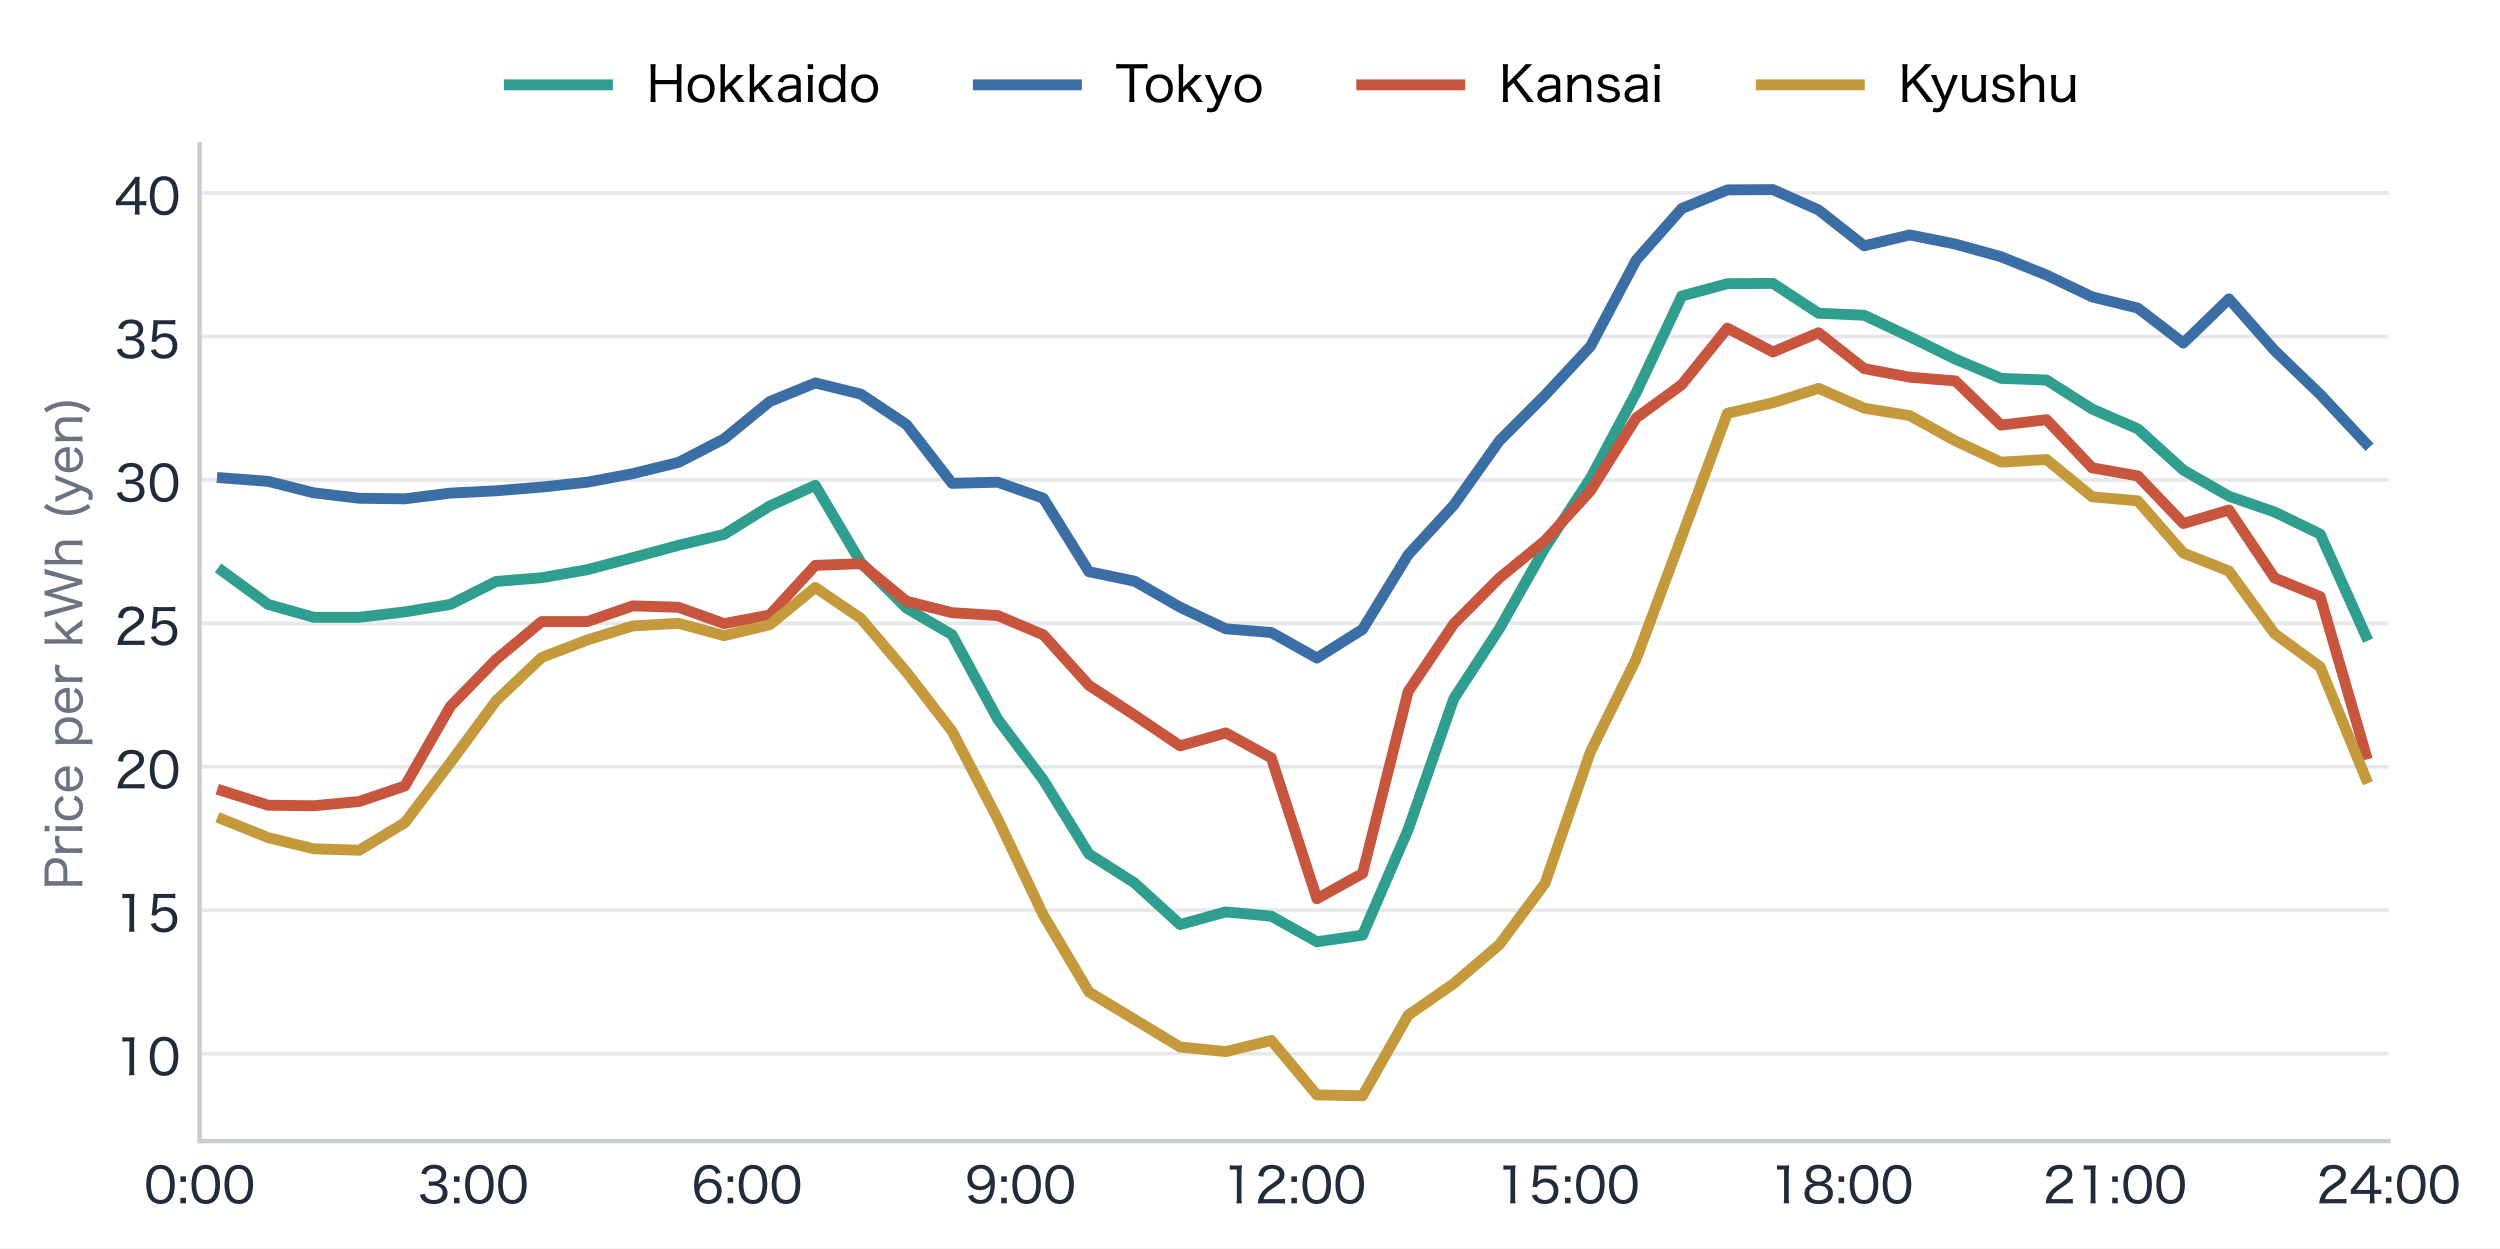
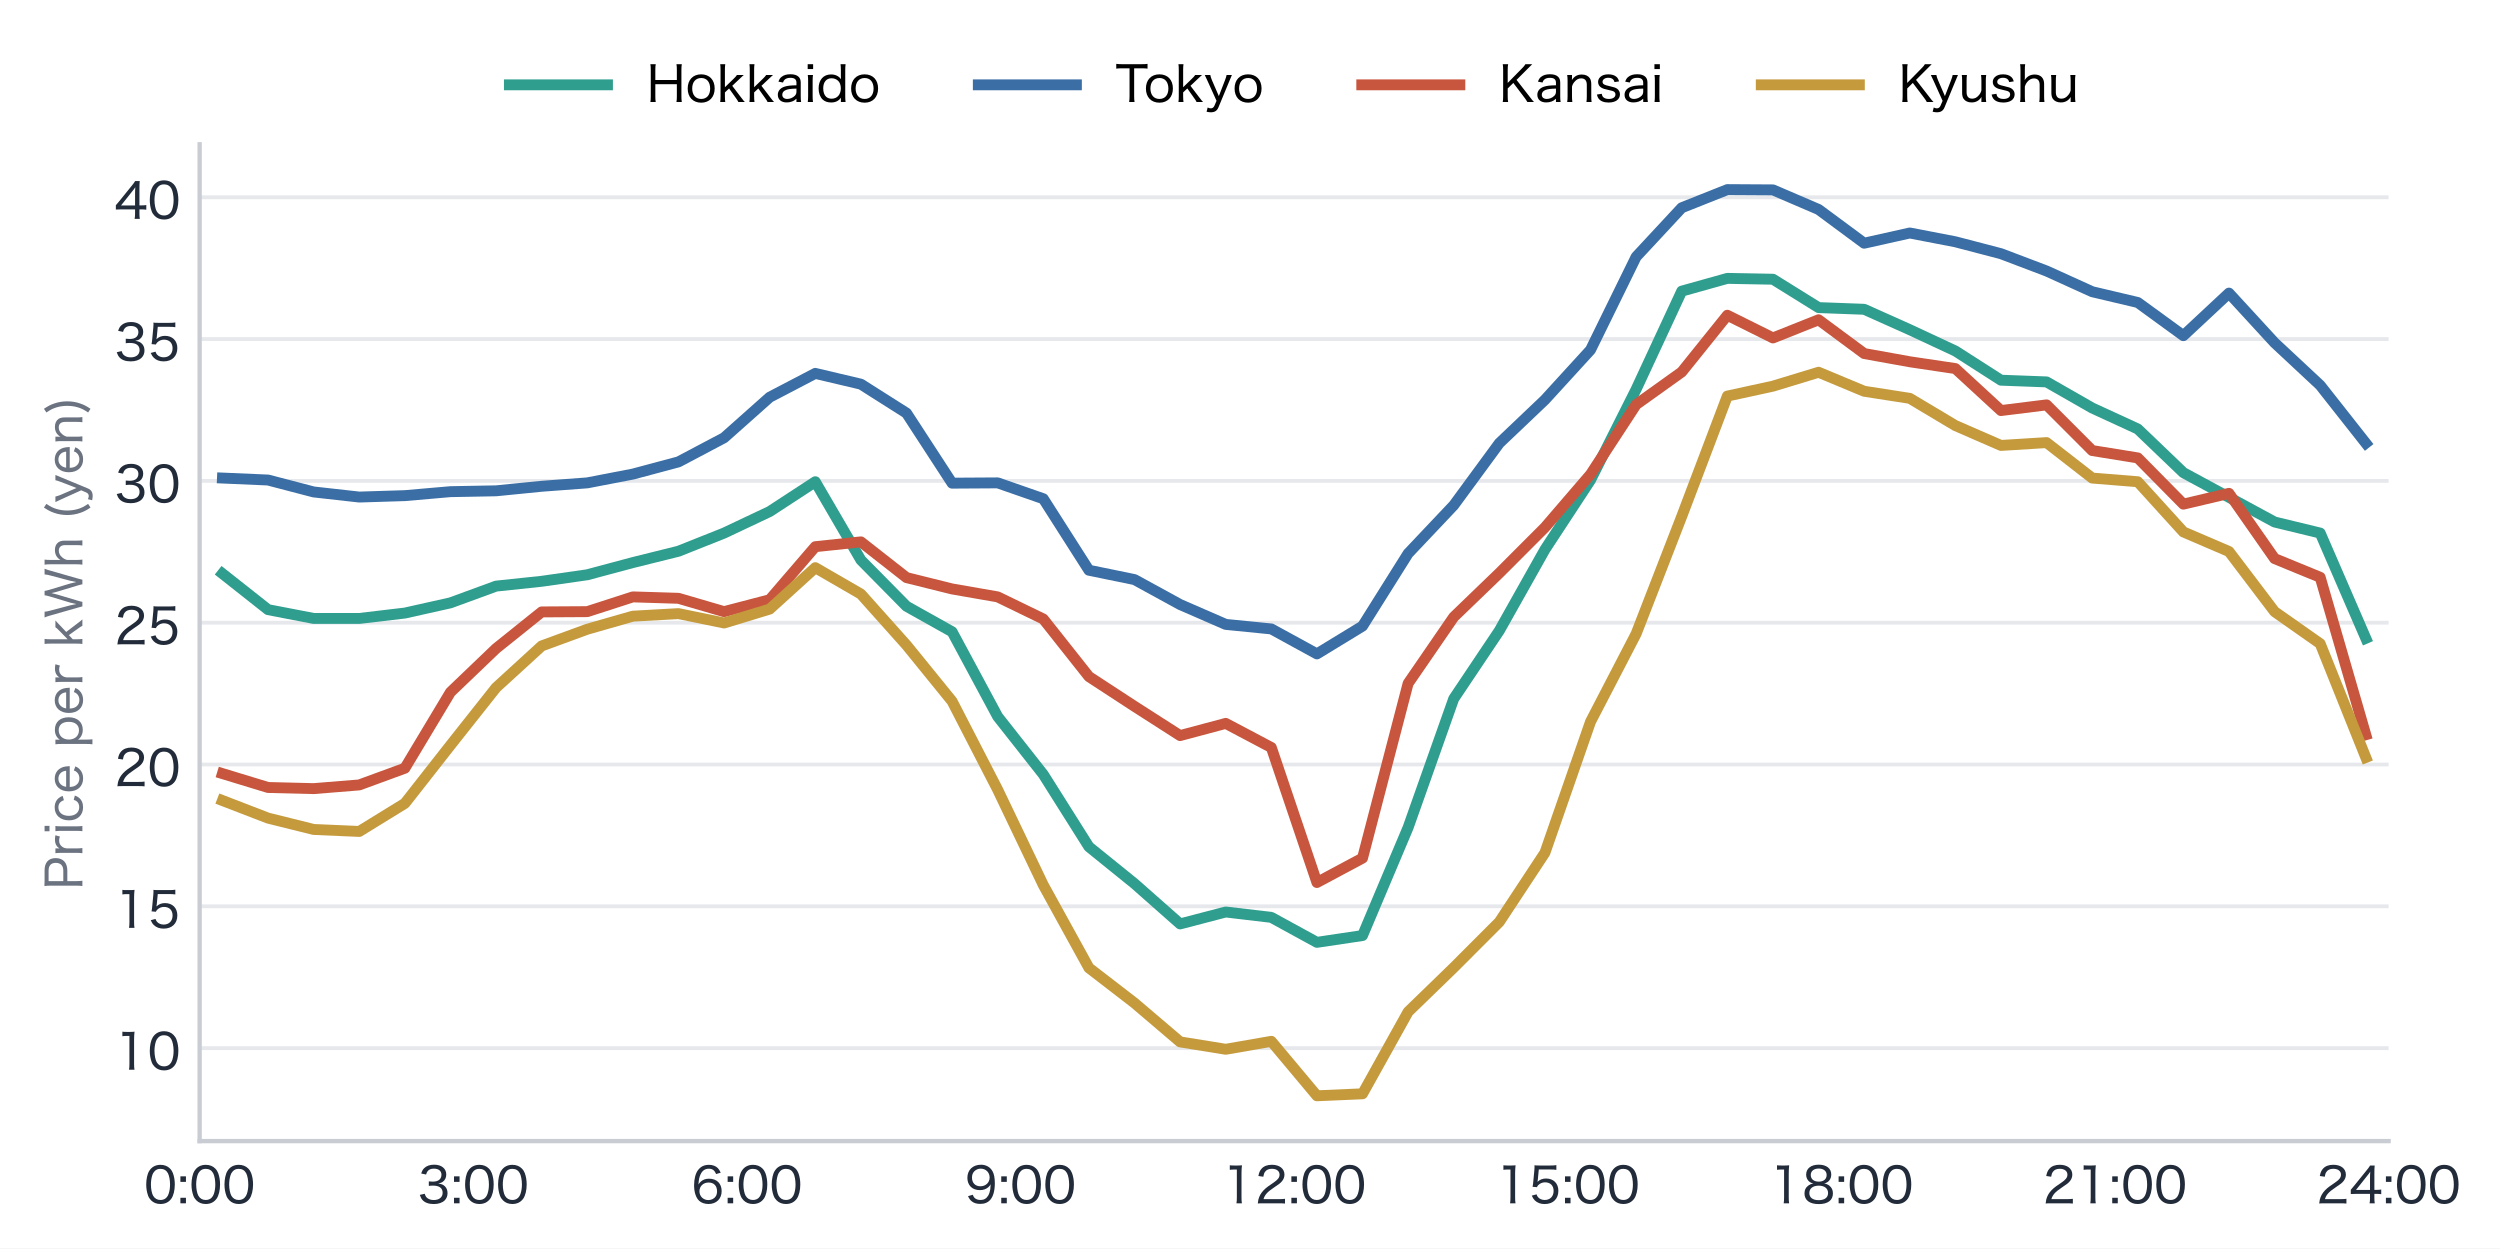
<svg xmlns="http://www.w3.org/2000/svg" xmlns:xlink="http://www.w3.org/1999/xlink" width="458.849pt" height="229.136pt" viewBox="0 0 458.849 229.136" version="1.1">
  <defs>
    <style type="text/css">*{stroke-linejoin: round; stroke-linecap: butt}</style>
  </defs>
  <g id="figure_1">
    <g id="patch_1">
      <path d="M 0 229.136  L 458.849 229.136  L 458.849 0  L 0 0  z " style="fill: #ffffff" />
    </g>
    <g id="axes_1">
      <g id="patch_2">
        <path d="M 36.642 209.436  L 438.402 209.436  L 438.402 26.484  L 36.642 26.484  z " style="fill: #ffffff" />
      </g>
      <g id="matplotlib.axis_1">
        <g id="xtick_1">
          <g id="line2d_1" />
          <g id="text_1">
            <g style="fill: #222b3a" transform="translate(26.43164 220.8558) scale(0.09 -0.09)">
              <defs>
                <path id="HiraginoSans-W4-11" d="M 2144 -90  C 2758 -90 3232 141 3565 602  C 3846 998 4019 1696 4019 2464  C 4019 3002 3936 3501 3770 3949  C 3693 4160 3558 4371 3379 4550  C 3078 4858 2650 5024 2157 5024  C 1498 5024 986 4742 666 4205  C 435 3834 288 3142 288 2458  C 288 1939 371 1434 538 986  C 614 768 749 563 928 384  C 1242 70 1651 -90 2144 -90  z M 2144 4499  C 2592 4499 2918 4307 3123 3923  C 3283 3629 3398 3014 3398 2470  C 3398 2022 3341 1619 3213 1235  C 3155 1043 3046 870 2912 730  C 2726 538 2458 435 2150 435  C 1734 435 1414 614 1197 973  C 1024 1261 902 1875 902 2451  C 902 2906 966 3328 1088 3699  C 1139 3866 1235 4026 1370 4173  C 1568 4397 1818 4499 2144 4499  z " transform="scale(0.015625)" />
                <path id="HiraginoSans-W4-1b" d="M 1165 3520  L 442 3520  L 442 2797  L 1165 2797  L 1165 3520  z M 1165 0  L 1165 723  L 442 723  L 442 0  L 1165 0  z " transform="scale(0.015625)" />
              </defs>
              <use xlink:href="#HiraginoSans-W4-11" />
              <use xlink:href="#HiraginoSans-W4-1b" transform="translate(67.29688 0)" />
              <use xlink:href="#HiraginoSans-W4-11" transform="translate(92.29688 0)" />
              <use xlink:href="#HiraginoSans-W4-11" transform="translate(159.5938 0)" />
            </g>
          </g>
        </g>
        <g id="xtick_2">
          <g id="line2d_2" />
          <g id="text_2">
            <g style="fill: #222b3a" transform="translate(76.65164 220.8558) scale(0.09 -0.09)">
              <defs>
                <path id="HiraginoSans-W4-14" d="M 282 1101  C 397 768 474 621 621 448  C 934 90 1434 -96 2112 -96  C 2720 -96 3213 70 3533 384  C 3770 614 3904 954 3904 1306  C 3904 1677 3802 1958 3597 2182  C 3379 2419 3130 2528 2688 2586  C 2995 2650 3130 2701 3290 2816  C 3578 3021 3738 3366 3738 3757  C 3738 4538 3117 5043 2157 5043  C 1594 5043 1146 4883 845 4576  C 666 4390 582 4237 467 3891  L 1107 3757  C 1171 3981 1216 4083 1306 4192  C 1478 4416 1741 4525 2125 4525  C 2746 4525 3110 4224 3110 3725  C 3110 3482 3021 3264 2867 3110  C 2669 2918 2374 2829 1965 2829  C 1779 2829 1613 2842 1459 2861  L 1459 2272  C 1651 2298 1811 2310 2003 2310  C 2829 2310 3264 1990 3264 1376  C 3264 794 2816 429 2106 429  C 1779 429 1510 506 1293 666  C 1107 800 1024 928 928 1248  L 282 1101  z " transform="scale(0.015625)" />
              </defs>
              <use xlink:href="#HiraginoSans-W4-14" />
              <use xlink:href="#HiraginoSans-W4-1b" transform="translate(67.29688 0)" />
              <use xlink:href="#HiraginoSans-W4-11" transform="translate(92.29688 0)" />
              <use xlink:href="#HiraginoSans-W4-11" transform="translate(159.5938 0)" />
            </g>
          </g>
        </g>
        <g id="xtick_3">
          <g id="line2d_3" />
          <g id="text_3">
            <g style="fill: #222b3a" transform="translate(126.8716 220.8558) scale(0.09 -0.09)">
              <defs>
                <path id="HiraginoSans-W4-17" d="M 3846 3994  C 3706 4301 3616 4442 3462 4602  C 3187 4877 2784 5024 2304 5024  C 1683 5024 1222 4794 864 4307  C 557 3891 371 3162 371 2355  C 371 1446 614 704 1043 320  C 1331 58 1773 -90 2253 -90  C 3277 -90 3968 589 3968 1587  C 3968 2586 3334 3213 2323 3213  C 1894 3213 1568 3104 1274 2854  C 1133 2739 1062 2656 941 2458  C 979 3085 1043 3392 1210 3763  C 1434 4262 1798 4518 2285 4518  C 2765 4518 3040 4314 3238 3821  L 3846 3994  z M 2266 2714  C 2950 2714 3366 2285 3366 1574  C 3366 1325 3309 1088 3206 922  C 3008 614 2643 422 2234 422  C 1568 422 1069 915 1069 1574  C 1069 2234 1574 2714 2266 2714  z " transform="scale(0.015625)" />
              </defs>
              <use xlink:href="#HiraginoSans-W4-17" />
              <use xlink:href="#HiraginoSans-W4-1b" transform="translate(67.29688 0)" />
              <use xlink:href="#HiraginoSans-W4-11" transform="translate(92.29688 0)" />
              <use xlink:href="#HiraginoSans-W4-11" transform="translate(159.5938 0)" />
            </g>
          </g>
        </g>
        <g id="xtick_4">
          <g id="line2d_4" />
          <g id="text_4">
            <g style="fill: #222b3a" transform="translate(177.0916 220.8558) scale(0.09 -0.09)">
              <defs>
                <path id="HiraginoSans-W4-1a" d="M 410 934  C 582 576 698 422 896 262  C 1178 32 1542 -77 2003 -77  C 2586 -77 3014 102 3341 486  C 3712 928 3910 1664 3910 2624  C 3910 3302 3814 3821 3610 4186  C 3315 4723 2765 5037 2118 5037  C 1030 5037 326 4358 326 3315  C 326 2861 486 2438 768 2157  C 1050 1875 1472 1722 1958 1722  C 2426 1722 2765 1843 3085 2125  C 3213 2240 3270 2310 3366 2483  C 3354 2189 3334 1958 3315 1818  C 3270 1517 3168 1216 3046 1011  C 2816 621 2496 435 2042 435  C 1702 435 1427 538 1254 723  C 1158 826 1114 915 1037 1120  L 410 934  z M 2029 2221  C 1357 2221 928 2662 928 3360  C 928 3706 1030 3981 1248 4192  C 1459 4403 1754 4525 2067 4525  C 2733 4525 3232 4032 3232 3366  C 3232 2707 2720 2221 2029 2221  z " transform="scale(0.015625)" />
              </defs>
              <use xlink:href="#HiraginoSans-W4-1a" />
              <use xlink:href="#HiraginoSans-W4-1b" transform="translate(67.29688 0)" />
              <use xlink:href="#HiraginoSans-W4-11" transform="translate(92.29688 0)" />
              <use xlink:href="#HiraginoSans-W4-11" transform="translate(159.5938 0)" />
            </g>
          </g>
        </g>
        <g id="xtick_5">
          <g id="line2d_5" />
          <g id="text_5">
            <g style="fill: #222b3a" transform="translate(224.2833 220.8558) scale(0.09 -0.09)">
              <defs>
                <path id="HiraginoSans-W4-12" d="M 1018 4371  C 1222 4397 1389 4410 1606 4410  L 1939 4410  L 1939 755  C 1939 454 1926 237 1888 0  L 2598 0  C 2560 250 2547 448 2547 755  L 2547 3904  C 2547 4256 2566 4582 2605 4966  C 2387 4941 2278 4934 2035 4934  L 1581 4934  C 1325 4934 1197 4941 1018 4966  L 1018 4371  z " transform="scale(0.015625)" />
                <path id="HiraginoSans-W4-13" d="M 3078 0  C 3424 0 3642 -6 3917 -32  L 3917 589  C 3693 557 3430 544 3091 544  L 1114 544  C 1280 1114 1606 1478 2451 2042  C 3181 2528 3341 2656 3546 2912  C 3738 3142 3846 3443 3846 3744  C 3846 4525 3200 5030 2202 5030  C 1613 5030 1158 4858 858 4518  C 640 4269 531 4026 442 3565  L 1088 3469  C 1139 3782 1190 3936 1306 4102  C 1491 4371 1792 4506 2208 4506  C 2816 4506 3206 4211 3206 3744  C 3206 3360 2995 3085 2387 2675  C 1754 2246 1600 2138 1389 1952  C 979 1594 710 1229 544 806  C 448 563 429 461 365 -26  C 576 -6 678 0 1107 0  L 3078 0  z " transform="scale(0.015625)" />
              </defs>
              <use xlink:href="#HiraginoSans-W4-12" />
              <use xlink:href="#HiraginoSans-W4-13" transform="translate(67.29688 0)" />
              <use xlink:href="#HiraginoSans-W4-1b" transform="translate(134.5938 0)" />
              <use xlink:href="#HiraginoSans-W4-11" transform="translate(159.5938 0)" />
              <use xlink:href="#HiraginoSans-W4-11" transform="translate(226.8906 0)" />
            </g>
          </g>
        </g>
        <g id="xtick_6">
          <g id="line2d_6" />
          <g id="text_6">
            <g style="fill: #222b3a" transform="translate(274.5033 220.8558) scale(0.09 -0.09)">
              <defs>
                <path id="HiraginoSans-W4-16" d="M 1331 4416  L 2835 4416  C 3155 4416 3366 4403 3622 4365  L 3622 4986  C 3360 4947 3206 4934 2829 4934  L 1446 4934  C 1082 4934 954 4941 762 4966  C 774 4768 774 4762 774 4742  C 774 4563 774 4518 749 4307  L 608 2822  C 589 2566 570 2445 518 2157  L 1088 2106  C 1146 2240 1178 2291 1261 2374  C 1485 2605 1811 2739 2131 2739  C 2842 2739 3264 2317 3264 1613  C 3264 902 2803 435 2106 435  C 1747 435 1440 563 1235 794  C 1146 902 1101 986 1037 1171  L 410 1005  C 557 685 646 544 813 378  C 1133 64 1562 -96 2099 -96  C 3194 -96 3885 576 3885 1638  C 3885 2605 3245 3238 2272 3238  C 1830 3238 1472 3098 1158 2803  C 1197 2982 1197 2982 1203 3091  L 1331 4416  z " transform="scale(0.015625)" />
              </defs>
              <use xlink:href="#HiraginoSans-W4-12" />
              <use xlink:href="#HiraginoSans-W4-16" transform="translate(67.29688 0)" />
              <use xlink:href="#HiraginoSans-W4-1b" transform="translate(134.5938 0)" />
              <use xlink:href="#HiraginoSans-W4-11" transform="translate(159.5938 0)" />
              <use xlink:href="#HiraginoSans-W4-11" transform="translate(226.8906 0)" />
            </g>
          </g>
        </g>
        <g id="xtick_7">
          <g id="line2d_7" />
          <g id="text_7">
            <g style="fill: #222b3a" transform="translate(324.7233 220.8558) scale(0.09 -0.09)">
              <defs>
                <path id="HiraginoSans-W4-19" d="M 1446 2586  C 1203 2547 1056 2490 851 2355  C 480 2106 294 1754 294 1299  C 294 397 966 -102 2163 -102  C 3347 -102 4006 397 4006 1299  C 4006 1728 3853 2061 3539 2304  C 3322 2470 3136 2547 2867 2586  C 3437 2714 3789 3162 3789 3757  C 3789 4550 3162 5043 2150 5043  C 1146 5043 512 4544 512 3750  C 512 3162 877 2701 1446 2586  z M 2150 4538  C 2784 4538 3187 4211 3187 3699  C 3187 3155 2797 2829 2157 2829  C 1510 2829 1114 3162 1114 3699  C 1114 4211 1523 4538 2150 4538  z M 2157 2304  C 2912 2304 3373 1939 3373 1344  C 3373 749 2925 410 2144 410  C 1376 410 928 749 928 1338  C 928 1939 1389 2304 2157 2304  z " transform="scale(0.015625)" />
              </defs>
              <use xlink:href="#HiraginoSans-W4-12" />
              <use xlink:href="#HiraginoSans-W4-19" transform="translate(67.29688 0)" />
              <use xlink:href="#HiraginoSans-W4-1b" transform="translate(134.5938 0)" />
              <use xlink:href="#HiraginoSans-W4-11" transform="translate(159.5938 0)" />
              <use xlink:href="#HiraginoSans-W4-11" transform="translate(226.8906 0)" />
            </g>
          </g>
        </g>
        <g id="xtick_8">
          <g id="line2d_8" />
          <g id="text_8">
            <g style="fill: #222b3a" transform="translate(374.9433 220.8558) scale(0.09 -0.09)">
              <use xlink:href="#HiraginoSans-W4-13" />
              <use xlink:href="#HiraginoSans-W4-12" transform="translate(67.29688 0)" />
              <use xlink:href="#HiraginoSans-W4-1b" transform="translate(134.5938 0)" />
              <use xlink:href="#HiraginoSans-W4-11" transform="translate(159.5938 0)" />
              <use xlink:href="#HiraginoSans-W4-11" transform="translate(226.8906 0)" />
            </g>
          </g>
        </g>
        <g id="xtick_9">
          <g id="line2d_9" />
          <g id="text_9">
            <g style="fill: #222b3a" transform="translate(425.1541 220.8558) scale(0.09 -0.09)">
              <defs>
                <path id="HiraginoSans-W4-15" d="M 179 1210  C 403 1229 589 1235 954 1235  L 2688 1235  L 2688 710  C 2688 410 2675 218 2630 0  L 3309 0  C 3270 230 3258 390 3258 704  L 3258 1235  L 3494 1235  C 3763 1235 3910 1222 4154 1190  L 4154 1798  C 3917 1766 3750 1754 3494 1754  L 3258 1754  L 3258 3853  C 3258 4358 3264 4544 3296 4934  L 2701 4934  C 2560 4704 2445 4550 2214 4269  L 621 2298  C 467 2099 326 1939 179 1773  L 179 1210  z M 2688 1747  L 858 1747  L 2259 3514  C 2464 3763 2592 3936 2720 4128  C 2694 3814 2688 3622 2688 3283  L 2688 1747  z " transform="scale(0.015625)" />
              </defs>
              <use xlink:href="#HiraginoSans-W4-13" />
              <use xlink:href="#HiraginoSans-W4-15" transform="translate(67.29688 0)" />
              <use xlink:href="#HiraginoSans-W4-1b" transform="translate(134.7969 0)" />
              <use xlink:href="#HiraginoSans-W4-11" transform="translate(159.7969 0)" />
              <use xlink:href="#HiraginoSans-W4-11" transform="translate(227.0938 0)" />
            </g>
          </g>
        </g>
      </g>
      <g id="matplotlib.axis_2">
        <g id="ytick_1">
          <g id="line2d_10">
-             <path d="M 36.642 193.38  L 438.402 193.38  " clip-path="url(#pf0a5343782)" style="fill: none; stroke: #e6e8ec; stroke-width: 0.7; stroke-linecap: square" />
+             <path d="M 36.642 192.374  L 438.402 192.374  " clip-path="url(#pf0a5343782)" style="fill: none; stroke: #e6e8ec; stroke-width: 0.7; stroke-linecap: square" />
          </g>
          <g id="line2d_11" />
          <g id="text_10">
-             <g style="fill: #222b3a" transform="translate(21.02828 197.3403) scale(0.09 -0.09)">
+             <g style="fill: #222b3a" transform="translate(21.02828 196.3343) scale(0.09 -0.09)">
              <use xlink:href="#HiraginoSans-W4-12" />
              <use xlink:href="#HiraginoSans-W4-11" transform="translate(67.29688 0)" />
            </g>
          </g>
        </g>
        <g id="ytick_2">
          <g id="line2d_12">
-             <path d="M 36.642 167.055  L 438.402 167.055  " clip-path="url(#pf0a5343782)" style="fill: none; stroke: #e6e8ec; stroke-width: 0.7; stroke-linecap: square" />
+             <path d="M 36.642 166.346  L 438.402 166.346  " clip-path="url(#pf0a5343782)" style="fill: none; stroke: #e6e8ec; stroke-width: 0.7; stroke-linecap: square" />
          </g>
          <g id="line2d_13" />
          <g id="text_11">
-             <g style="fill: #222b3a" transform="translate(21.02828 171.0155) scale(0.09 -0.09)">
+             <g style="fill: #222b3a" transform="translate(21.02828 170.3061) scale(0.09 -0.09)">
              <use xlink:href="#HiraginoSans-W4-12" />
              <use xlink:href="#HiraginoSans-W4-16" transform="translate(67.29688 0)" />
            </g>
          </g>
        </g>
        <g id="ytick_3">
          <g id="line2d_14">
-             <path d="M 36.642 140.731  L 438.402 140.731  " clip-path="url(#pf0a5343782)" style="fill: none; stroke: #e6e8ec; stroke-width: 0.7; stroke-linecap: square" />
+             <path d="M 36.642 140.318  L 438.402 140.318  " clip-path="url(#pf0a5343782)" style="fill: none; stroke: #e6e8ec; stroke-width: 0.7; stroke-linecap: square" />
          </g>
          <g id="line2d_15" />
          <g id="text_12">
-             <g style="fill: #222b3a" transform="translate(21.02828 144.6907) scale(0.09 -0.09)">
+             <g style="fill: #222b3a" transform="translate(21.02828 144.278) scale(0.09 -0.09)">
              <use xlink:href="#HiraginoSans-W4-13" />
              <use xlink:href="#HiraginoSans-W4-11" transform="translate(67.29688 0)" />
            </g>
          </g>
        </g>
        <g id="ytick_4">
          <g id="line2d_16">
-             <path d="M 36.642 114.406  L 438.402 114.406  " clip-path="url(#pf0a5343782)" style="fill: none; stroke: #e6e8ec; stroke-width: 0.7; stroke-linecap: square" />
+             <path d="M 36.642 114.29  L 438.402 114.29  " clip-path="url(#pf0a5343782)" style="fill: none; stroke: #e6e8ec; stroke-width: 0.7; stroke-linecap: square" />
          </g>
          <g id="line2d_17" />
          <g id="text_13">
-             <g style="fill: #222b3a" transform="translate(21.02828 118.3659) scale(0.09 -0.09)">
+             <g style="fill: #222b3a" transform="translate(21.02828 118.2498) scale(0.09 -0.09)">
              <use xlink:href="#HiraginoSans-W4-13" />
              <use xlink:href="#HiraginoSans-W4-16" transform="translate(67.29688 0)" />
            </g>
          </g>
        </g>
        <g id="ytick_5">
          <g id="line2d_18">
-             <path d="M 36.642 88.081  L 438.402 88.081  " clip-path="url(#pf0a5343782)" style="fill: none; stroke: #e6e8ec; stroke-width: 0.7; stroke-linecap: square" />
+             <path d="M 36.642 88.262  L 438.402 88.262  " clip-path="url(#pf0a5343782)" style="fill: none; stroke: #e6e8ec; stroke-width: 0.7; stroke-linecap: square" />
          </g>
          <g id="line2d_19" />
          <g id="text_14">
-             <g style="fill: #222b3a" transform="translate(21.02828 92.04113) scale(0.09 -0.09)">
+             <g style="fill: #222b3a" transform="translate(21.02828 92.22162) scale(0.09 -0.09)">
              <use xlink:href="#HiraginoSans-W4-14" />
              <use xlink:href="#HiraginoSans-W4-11" transform="translate(67.29688 0)" />
            </g>
          </g>
        </g>
        <g id="ytick_6">
          <g id="line2d_20">
-             <path d="M 36.642 61.756  L 438.402 61.756  " clip-path="url(#pf0a5343782)" style="fill: none; stroke: #e6e8ec; stroke-width: 0.7; stroke-linecap: square" />
+             <path d="M 36.642 62.233  L 438.402 62.233  " clip-path="url(#pf0a5343782)" style="fill: none; stroke: #e6e8ec; stroke-width: 0.7; stroke-linecap: square" />
          </g>
          <g id="line2d_21" />
          <g id="text_15">
-             <g style="fill: #222b3a" transform="translate(21.02828 65.71634) scale(0.09 -0.09)">
+             <g style="fill: #222b3a" transform="translate(21.02828 66.19345) scale(0.09 -0.09)">
              <use xlink:href="#HiraginoSans-W4-14" />
              <use xlink:href="#HiraginoSans-W4-16" transform="translate(67.29688 0)" />
            </g>
          </g>
        </g>
        <g id="ytick_7">
          <g id="line2d_22">
-             <path d="M 36.642 35.432  L 438.402 35.432  " clip-path="url(#pf0a5343782)" style="fill: none; stroke: #e6e8ec; stroke-width: 0.7; stroke-linecap: square" />
+             <path d="M 36.642 36.205  L 438.402 36.205  " clip-path="url(#pf0a5343782)" style="fill: none; stroke: #e6e8ec; stroke-width: 0.7; stroke-linecap: square" />
          </g>
          <g id="line2d_23" />
          <g id="text_16">
-             <g style="fill: #222b3a" transform="translate(21.01 39.39155) scale(0.09 -0.09)">
+             <g style="fill: #222b3a" transform="translate(21.01 40.16528) scale(0.09 -0.09)">
              <use xlink:href="#HiraginoSans-W4-15" />
              <use xlink:href="#HiraginoSans-W4-11" transform="translate(67.5 0)" />
            </g>
          </g>
        </g>
        <g id="text_17">
          <g style="fill: #6b7280" transform="translate(15.12 163.3015) rotate(-90) scale(0.09 -0.09)">
            <defs>
              <path id="HiraginoSans-W4-31" d="M 1178 0  C 1139 230 1126 435 1126 755  L 1126 1965  L 2496 1965  C 3533 1965 4128 2522 4128 3494  C 4128 4416 3558 4934 2528 4934  L 1210 4934  C 909 4934 710 4941 480 4954  C 518 4678 531 4480 531 4198  L 531 749  C 531 429 518 243 480 0  L 1178 0  z M 1126 2490  L 1126 4410  L 2496 4410  C 3162 4410 3507 4083 3507 3469  C 3507 2842 3142 2490 2496 2490  L 1126 2490  z " transform="scale(0.015625)" />
              <path id="HiraginoSans-W4-53" d="M 2784 3520  C 2522 3565 2394 3578 2195 3578  C 1862 3578 1568 3488 1350 3315  C 1242 3238 1165 3142 1056 2976  C 1062 3027 1062 3040 1069 3085  C 1069 3104 1069 3117 1069 3130  C 1069 3162 1069 3181 1069 3187  L 1069 3520  L 442 3520  C 474 3283 486 3104 486 2765  L 486 755  C 486 467 480 314 442 0  L 1114 0  C 1082 262 1069 448 1069 755  L 1069 2022  C 1101 2317 1158 2470 1312 2669  C 1504 2912 1760 3034 2093 3034  C 2259 3034 2381 3014 2618 2938  L 2784 3520  z " transform="scale(0.015625)" />
              <path id="HiraginoSans-W4-4a" d="M 442 4934  L 442 4294  L 1152 4294  L 1152 4934  L 442 4934  z M 454 3520  C 486 3296 499 3085 499 2765  L 499 755  C 499 461 486 282 454 0  L 1133 0  C 1101 269 1088 448 1088 755  L 1088 2758  C 1088 3104 1101 3290 1133 3520  L 454 3520  z " transform="scale(0.015625)" />
              <path id="HiraginoSans-W4-44" d="M 3475 2573  C 3405 2758 3347 2867 3251 3002  C 2970 3405 2522 3616 1965 3616  C 947 3616 282 2874 282 1747  C 282 627 954 -90 1990 -90  C 2534 -90 2970 102 3258 480  C 3366 621 3430 742 3520 986  L 2950 1126  C 2899 966 2867 890 2816 806  C 2650 550 2362 410 2010 410  C 1312 410 870 934 870 1760  C 870 2598 1299 3130 1984 3130  C 2438 3130 2739 2899 2912 2413  L 3475 2573  z " transform="scale(0.015625)" />
              <path id="HiraginoSans-W4-46" d="M 3578 1651  C 3558 1971 3546 2106 3533 2170  C 3405 3066 2797 3610 1933 3610  C 934 3610 282 2880 282 1760  C 282 621 941 -96 1978 -96  C 2470 -96 2880 64 3187 371  C 3341 518 3424 646 3546 915  L 3008 1114  C 2944 928 2899 845 2803 742  C 2605 512 2323 390 1984 390  C 1613 390 1312 531 1114 800  C 947 1024 883 1235 858 1651  L 3578 1651  z M 877 2118  C 915 2349 947 2451 1037 2605  C 1229 2944 1542 3130 1920 3130  C 2221 3130 2464 3040 2656 2854  C 2842 2669 2938 2451 2976 2118  L 877 2118  z " transform="scale(0.015625)" />
              <path id="HiraginoSans-W4-1" transform="scale(0.015625)" />
              <path id="HiraginoSans-W4-51" d="M 1101 -1312  C 1069 -1075 1056 -877 1056 -550  L 1056 128  C 1056 301 1050 397 1037 570  C 1363 154 1792 -51 2349 -51  C 3334 -51 3968 659 3968 1773  C 3968 2906 3354 3590 2336 3590  C 1766 3590 1344 3379 1037 2944  C 1050 3078 1050 3117 1050 3194  L 1050 3520  L 442 3520  C 474 3277 486 3078 486 2752  L 486 -557  C 486 -845 474 -1056 442 -1312  L 1101 -1312  z M 2272 442  C 1952 442 1626 570 1421 781  C 1197 1005 1062 1376 1062 1766  C 1062 2547 1555 3091 2278 3091  C 2976 3091 3373 2611 3373 1773  C 3373 941 2957 442 2272 442  z " transform="scale(0.015625)" />
              <path id="HiraginoSans-W4-4c" d="M 442 4934  C 474 4698 486 4518 486 4179  L 486 755  C 486 429 474 224 442 0  L 1101 0  C 1069 224 1056 442 1056 742  L 1056 1254  L 1600 1766  L 2400 640  C 2669 269 2733 166 2810 0  L 3654 0  C 3507 147 3482 179 3091 691  L 2010 2112  L 2906 2957  C 2912 2963 2957 3008 3021 3066  C 3110 3155 3187 3226 3251 3283  C 3424 3437 3424 3437 3514 3520  L 2624 3520  C 2534 3373 2426 3258 2157 2995  L 1056 1926  L 1056 4179  C 1056 4518 1069 4704 1101 4934  L 442 4934  z " transform="scale(0.015625)" />
              <path id="HiraginoSans-W4-38" d="M 2982 4934  C 2970 4787 2912 4544 2842 4301  L 2016 1555  C 1984 1459 1882 1024 1837 787  C 1773 1120 1702 1453 1670 1574  L 960 4262  C 890 4525 851 4736 838 4934  L 83 4934  C 179 4723 237 4557 339 4198  L 1357 646  C 1504 134 1504 134 1530 0  L 2125 0  C 2150 160 2189 301 2285 627  L 3078 3283  C 3130 3456 3200 3725 3270 4045  C 3322 3776 3379 3539 3456 3283  L 4256 627  C 4326 410 4397 128 4416 0  L 5018 0  C 5043 134 5043 134 5184 646  L 6202 4198  C 6304 4563 6355 4710 6451 4934  L 5702 4934  C 5696 4755 5651 4512 5587 4262  L 4877 1581  C 4858 1517 4800 1254 4710 787  C 4602 1267 4550 1485 4518 1594  L 3699 4301  C 3629 4544 3578 4762 3552 4934  L 2982 4934  z " transform="scale(0.015625)" />
              <path id="HiraginoSans-W4-49" d="M 1107 0  C 1075 256 1062 474 1062 755  L 1062 2003  C 1139 2272 1229 2438 1402 2643  C 1645 2931 1933 3078 2259 3078  C 2490 3078 2682 3002 2810 2861  C 2931 2726 2995 2522 2995 2240  L 2995 755  C 2995 422 2982 224 2944 0  L 3622 0  C 3590 230 3578 448 3578 749  L 3578 2362  C 3578 3130 3123 3584 2355 3584  C 1773 3584 1357 3347 1043 2854  C 1056 3046 1062 3066 1062 3168  L 1062 4173  C 1062 4512 1069 4691 1107 4934  L 442 4934  C 480 4691 493 4512 493 4179  L 493 755  C 493 422 480 250 442 0  L 1107 0  z " transform="scale(0.015625)" />
              <path id="HiraginoSans-W4-9" d="M 2195 -749  C 1830 -198 1683 90 1542 538  C 1402 986 1331 1472 1331 1978  C 1331 2483 1402 2963 1542 3411  C 1683 3859 1830 4147 2195 4698  L 1715 5018  C 1350 4461 1197 4173 1037 3712  C 838 3155 742 2579 742 1978  C 742 1376 838 794 1037 243  C 1197 -218 1350 -512 1715 -1062  L 2195 -749  z " transform="scale(0.015625)" />
              <path id="HiraginoSans-W4-5a" d="M 1600 154  L 1325 -486  C 1229 -710 1069 -832 858 -832  C 730 -832 621 -800 442 -717  L 301 -1274  C 550 -1325 710 -1344 864 -1344  C 1357 -1344 1664 -1146 1843 -717  L 3283 2758  C 3462 3181 3571 3437 3603 3520  L 2912 3520  C 2880 3334 2829 3168 2694 2816  L 1901 768  L 1011 2822  C 902 3072 819 3341 787 3520  L 64 3520  C 134 3386 134 3386 422 2758  L 1600 154  z " transform="scale(0.015625)" />
              <path id="HiraginoSans-W4-4f" d="M 1114 0  C 1082 256 1069 474 1069 755  L 1069 2010  C 1139 2272 1222 2426 1395 2630  C 1658 2944 1933 3085 2266 3085  C 2752 3085 3002 2797 3002 2234  L 3002 755  C 3002 454 2989 269 2957 0  L 3629 0  C 3597 218 3584 416 3584 749  L 3584 2323  C 3584 2662 3520 2912 3392 3110  C 3181 3418 2816 3584 2349 3584  C 1779 3584 1376 3360 1056 2867  C 1069 3027 1069 3059 1069 3142  L 1069 3520  L 442 3520  C 480 3264 493 3078 493 2765  L 493 755  C 493 429 480 256 442 0  L 1114 0  z " transform="scale(0.015625)" />
              <path id="HiraginoSans-W4-a" d="M 653 -1062  C 1018 -512 1171 -218 1331 243  C 1530 794 1626 1370 1626 1978  C 1626 2579 1530 3155 1331 3712  C 1171 4173 1018 4461 653 5018  L 173 4698  C 538 4147 685 3859 826 3411  C 966 2963 1037 2490 1037 1978  C 1037 1466 966 986 826 538  C 685 90 538 -198 173 -749  L 653 -1062  z " transform="scale(0.015625)" />
            </defs>
            <use xlink:href="#HiraginoSans-W4-31" />
            <use xlink:href="#HiraginoSans-W4-53" transform="translate(67.59375 0)" />
            <use xlink:href="#HiraginoSans-W4-4a" transform="translate(112.2969 0)" />
            <use xlink:href="#HiraginoSans-W4-44" transform="translate(137.0938 0)" />
            <use xlink:href="#HiraginoSans-W4-46" transform="translate(196.1875 0)" />
            <use xlink:href="#HiraginoSans-W4-1" transform="translate(256.3906 0)" />
            <use xlink:href="#HiraginoSans-W4-51" transform="translate(289.6875 0)" />
            <use xlink:href="#HiraginoSans-W4-46" transform="translate(356.0938 0)" />
            <use xlink:href="#HiraginoSans-W4-53" transform="translate(416.2969 0)" />
            <use xlink:href="#HiraginoSans-W4-1" transform="translate(461 0)" />
            <use xlink:href="#HiraginoSans-W4-4c" transform="translate(494.2969 0)" />
            <use xlink:href="#HiraginoSans-W4-38" transform="translate(553.8906 0)" />
            <use xlink:href="#HiraginoSans-W4-49" transform="translate(655.9844 0)" />
            <use xlink:href="#HiraginoSans-W4-1" transform="translate(719.2812 0)" />
            <use xlink:href="#HiraginoSans-W4-9" transform="translate(752.5781 0)" />
            <use xlink:href="#HiraginoSans-W4-5a" transform="translate(789.5781 0)" />
            <use xlink:href="#HiraginoSans-W4-46" transform="translate(846.9844 0)" />
            <use xlink:href="#HiraginoSans-W4-4f" transform="translate(907.1875 0)" />
            <use xlink:href="#HiraginoSans-W4-a" transform="translate(970.5938 0)" />
          </g>
        </g>
      </g>
      <g id="line2d_24">
-         <path d="M 40.827 104.824  L 49.197 110.931  L 57.567 113.3  L 65.937 113.3  L 74.307 112.3  L 82.677 110.931  L 91.047 106.719  L 99.417 106.035  L 107.787 104.56  L 116.157 102.349  L 124.527 100.085  L 132.897 98.085  L 141.267 92.872  L 149.637 89.081  L 158.007 103.244  L 166.377 111.615  L 174.747 116.512  L 183.117 131.991  L 191.487 143.153  L 199.857 156.736  L 208.227 162.054  L 216.597 169.688  L 224.967 167.371  L 233.337 168.161  L 241.707 172.847  L 250.077 171.636  L 258.447 152.261  L 266.817 128.253  L 275.187 115.406  L 283.557 100.559  L 291.927 87.765  L 300.297 72.076  L 308.667 54.333  L 317.037 52.069  L 325.407 52.016  L 333.777 57.492  L 342.147 57.86  L 350.517 61.809  L 358.887 65.916  L 367.257 69.443  L 375.627 69.759  L 383.997 75.077  L 392.367 78.71  L 400.737 86.291  L 409.107 91.082  L 417.477 93.978  L 425.847 98.032  L 434.217 116.67  " clip-path="url(#pf0a5343782)" style="fill: none; stroke: #2f9e8f; stroke-width: 2; stroke-linecap: square" />
+         <path d="M 40.827 105.284  L 49.197 111.895  L 57.567 113.509  L 65.937 113.509  L 74.307 112.52  L 82.677 110.646  L 91.047 107.575  L 99.417 106.69  L 107.787 105.492  L 116.157 103.254  L 124.527 101.172  L 132.897 97.84  L 141.267 93.884  L 149.637 88.418  L 158.007 102.785  L 166.377 111.271  L 174.747 115.956  L 183.117 131.52  L 191.487 142.14  L 199.857 155.414  L 208.227 162.182  L 216.597 169.574  L 224.967 167.387  L 233.337 168.376  L 241.707 172.957  L 250.077 171.708  L 258.447 151.874  L 266.817 128.241  L 275.187 115.747  L 283.557 100.859  L 291.927 88.105  L 300.297 71.447  L 308.667 53.436  L 317.037 51.093  L 325.407 51.25  L 333.777 56.455  L 342.147 56.768  L 350.517 60.516  L 358.887 64.42  L 367.257 69.782  L 375.627 70.094  L 383.997 74.883  L 392.367 78.735  L 400.737 86.752  L 409.107 91.281  L 417.477 95.81  L 425.847 97.84  L 434.217 117.153  " clip-path="url(#pf0a5343782)" style="fill: none; stroke: #2f9e8f; stroke-width: 2; stroke-linecap: square" />
      </g>
      <g id="line2d_25">
-         <path d="M 40.827 87.713  L 49.197 88.344  L 57.567 90.45  L 65.937 91.451  L 74.307 91.556  L 82.677 90.503  L 91.047 90.082  L 99.417 89.397  L 107.787 88.502  L 116.157 86.923  L 124.527 84.87  L 132.897 80.552  L 141.267 73.708  L 149.637 70.286  L 158.007 72.339  L 166.377 77.92  L 174.747 88.713  L 183.117 88.502  L 191.487 91.451  L 199.857 104.929  L 208.227 106.666  L 216.597 111.458  L 224.967 115.406  L 233.337 116.091  L 241.707 120.777  L 250.077 115.512  L 258.447 101.823  L 266.817 92.714  L 275.187 80.921  L 283.557 72.55  L 291.927 63.546  L 300.297 47.752  L 308.667 38.275  L 317.037 34.852  L 325.407 34.8  L 333.777 38.538  L 342.147 45.119  L 350.517 43.118  L 358.887 44.803  L 367.257 47.12  L 375.627 50.489  L 383.997 54.491  L 392.367 56.544  L 400.737 62.967  L 409.107 54.859  L 417.477 64.336  L 425.847 72.392  L 434.217 81.342  " clip-path="url(#pf0a5343782)" style="fill: none; stroke: #3a6ea5; stroke-width: 2; stroke-linecap: square" />
+         <path d="M 40.827 87.741  L 49.197 88.105  L 57.567 90.292  L 65.937 91.229  L 74.307 90.969  L 82.677 90.24  L 91.047 90.084  L 99.417 89.251  L 107.787 88.626  L 116.157 87.012  L 124.527 84.774  L 132.897 80.349  L 141.267 72.905  L 149.637 68.532  L 158.007 70.51  L 166.377 75.82  L 174.747 88.678  L 183.117 88.626  L 191.487 91.541  L 199.857 104.659  L 208.227 106.377  L 216.597 110.958  L 224.967 114.602  L 233.337 115.435  L 241.707 120.016  L 250.077 114.914  L 258.447 101.588  L 266.817 92.738  L 275.187 81.338  L 283.557 73.374  L 291.927 64.212  L 300.297 47.137  L 308.667 38.131  L 317.037 34.8  L 325.407 34.852  L 333.777 38.444  L 342.147 44.638  L 350.517 42.764  L 358.887 44.378  L 367.257 46.564  L 375.627 49.74  L 383.997 53.54  L 392.367 55.518  L 400.737 61.609  L 409.107 53.8  L 417.477 62.91  L 425.847 70.719  L 434.217 81.338  " clip-path="url(#pf0a5343782)" style="fill: none; stroke: #3a6ea5; stroke-width: 2; stroke-linecap: square" />
      </g>
      <g id="line2d_26">
-         <path d="M 40.827 145.153  L 49.197 147.786  L 57.567 147.891  L 65.937 147.101  L 74.307 144.258  L 82.677 129.622  L 91.047 121.04  L 99.417 114.09  L 107.787 114.09  L 116.157 111.194  L 124.527 111.458  L 132.897 114.459  L 141.267 112.879  L 149.637 103.771  L 158.007 103.455  L 166.377 110.352  L 174.747 112.458  L 183.117 112.984  L 191.487 116.512  L 199.857 125.778  L 208.227 131.254  L 216.597 136.887  L 224.967 134.518  L 233.337 139.099  L 241.707 164.95  L 250.077 160.316  L 258.447 126.937  L 266.817 114.511  L 275.187 106.087  L 283.557 99.243  L 291.927 90.082  L 300.297 76.709  L 308.667 70.601  L 317.037 60.23  L 325.407 64.599  L 333.777 61.072  L 342.147 67.653  L 350.517 69.233  L 358.887 69.917  L 367.257 78.025  L 375.627 77.025  L 383.997 85.87  L 392.367 87.344  L 400.737 96.084  L 409.107 93.609  L 417.477 106.087  L 425.847 109.51  L 434.217 138.414  " clip-path="url(#pf0a5343782)" style="fill: none; stroke: #c8553d; stroke-width: 2; stroke-linecap: square" />
+         <path d="M 40.827 141.984  L 49.197 144.535  L 57.567 144.743  L 65.937 144.066  L 74.307 140.995  L 82.677 127.044  L 91.047 119.027  L 99.417 112.312  L 107.787 112.26  L 116.157 109.553  L 124.527 109.813  L 132.897 112.26  L 141.267 110.073  L 149.637 100.339  L 158.007 99.454  L 166.377 106.013  L 174.747 108.095  L 183.117 109.553  L 191.487 113.613  L 199.857 124.18  L 208.227 129.646  L 216.597 135.008  L 224.967 132.77  L 233.337 137.195  L 241.707 161.973  L 250.077 157.497  L 258.447 125.43  L 266.817 113.249  L 275.187 105.18  L 283.557 96.799  L 291.927 87.064  L 300.297 74.258  L 308.667 68.272  L 317.037 57.861  L 325.407 62.025  L 333.777 58.694  L 342.147 64.888  L 350.517 66.398  L 358.887 67.647  L 367.257 75.352  L 375.627 74.311  L 383.997 82.692  L 392.367 84.045  L 400.737 92.53  L 409.107 90.552  L 417.477 102.525  L 425.847 105.961  L 434.217 134.852  " clip-path="url(#pf0a5343782)" style="fill: none; stroke: #c8553d; stroke-width: 2; stroke-linecap: square" />
      </g>
      <g id="line2d_27">
-         <path d="M 40.827 150.366  L 49.197 153.735  L 57.567 155.788  L 65.937 156.052  L 74.307 150.997  L 82.677 139.941  L 91.047 128.621  L 99.417 120.671  L 107.787 117.46  L 116.157 114.88  L 124.527 114.406  L 132.897 116.67  L 141.267 114.669  L 149.637 107.825  L 158.007 113.511  L 166.377 123.356  L 174.747 134.202  L 183.117 150.313  L 191.487 167.951  L 199.857 182.061  L 208.227 187.115  L 216.597 192.169  L 224.967 193.012  L 233.337 190.958  L 241.707 200.962  L 250.077 201.12  L 258.447 186.325  L 266.817 180.534  L 275.187 173.373  L 283.557 162.159  L 291.927 137.94  L 300.297 120.987  L 308.667 98.506  L 317.037 75.866  L 325.407 73.918  L 333.777 71.286  L 342.147 74.919  L 350.517 76.288  L 358.887 80.921  L 367.257 84.817  L 375.627 84.343  L 383.997 91.187  L 392.367 91.925  L 400.737 101.507  L 409.107 104.824  L 417.477 116.301  L 425.847 122.409  L 434.217 142.837  " clip-path="url(#pf0a5343782)" style="fill: none; stroke: #c49a3c; stroke-width: 2; stroke-linecap: square" />
+         <path d="M 40.827 146.929  L 49.197 150.157  L 57.567 152.239  L 65.937 152.603  L 74.307 147.45  L 82.677 136.778  L 91.047 126.211  L 99.417 118.558  L 107.787 115.487  L 116.157 113.092  L 124.527 112.624  L 132.897 114.342  L 141.267 111.791  L 149.637 104.191  L 158.007 109.032  L 166.377 118.402  L 174.747 128.709  L 183.117 144.951  L 191.487 162.442  L 199.857 177.642  L 208.227 184.097  L 216.597 191.229  L 224.967 192.583  L 233.337 191.125  L 241.707 201.12  L 250.077 200.755  L 258.447 185.711  L 266.817 177.59  L 275.187 169.209  L 283.557 156.507  L 291.927 132.457  L 300.297 116.32  L 308.667 94.769  L 317.037 72.697  L 325.407 70.875  L 333.777 68.324  L 342.147 71.812  L 350.517 73.113  L 358.887 78.111  L 367.257 81.755  L 375.627 81.234  L 383.997 87.741  L 392.367 88.418  L 400.737 97.632  L 409.107 101.224  L 417.477 112.26  L 425.847 118.142  L 434.217 139.017  " clip-path="url(#pf0a5343782)" style="fill: none; stroke: #c49a3c; stroke-width: 2; stroke-linecap: square" />
      </g>
      <g id="patch_3">
        <path d="M 36.642 209.436  L 36.642 26.484  " style="fill: none; stroke: #c9cdd3; stroke-width: 0.8; stroke-linejoin: miter; stroke-linecap: square" />
      </g>
      <g id="patch_4">
        <path d="M 36.642 209.436  L 438.402 209.436  " style="fill: none; stroke: #c9cdd3; stroke-width: 0.8; stroke-linejoin: miter; stroke-linecap: square" />
      </g>
      <g id="legend_1">
        <g id="line2d_28">
          <path d="M 93.495 15.57  L 102.495 15.57  L 111.495 15.57  " style="fill: none; stroke: #2f9e8f; stroke-width: 2; stroke-linecap: square" />
        </g>
        <g id="text_18">
          <g transform="translate(118.695 18.72) scale(0.09 -0.09)">
            <defs>
              <path id="HiraginoSans-W4-29" d="M 3885 4934  C 3923 4710 3936 4506 3936 4186  L 3936 2867  L 1126 2867  L 1126 4198  C 1126 4512 1139 4691 1178 4934  L 480 4934  C 518 4698 531 4518 531 4186  L 531 749  C 531 416 518 218 480 0  L 1178 0  C 1139 237 1126 416 1126 749  L 1126 2323  L 3936 2323  L 3936 749  C 3936 422 3923 237 3885 0  L 4582 0  C 4544 250 4531 416 4531 749  L 4531 4198  C 4531 4518 4544 4685 4582 4934  L 3885 4934  z " transform="scale(0.015625)" />
              <path id="HiraginoSans-W4-50" d="M 2054 -90  C 3110 -90 3802 640 3802 1766  C 3802 2893 3117 3610 2042 3610  C 966 3610 282 2886 282 1760  C 282 627 966 -90 2054 -90  z M 2054 3130  C 2771 3130 3213 2605 3213 1754  C 3213 909 2771 397 2042 397  C 1318 397 870 922 870 1766  C 870 2611 1325 3130 2054 3130  z " transform="scale(0.015625)" />
              <path id="HiraginoSans-W4-42" d="M 2765 0  L 3373 0  C 3334 269 3322 422 3322 736  L 3322 2515  C 3322 2867 3238 3110 3046 3290  C 2816 3514 2464 3622 1978 3622  C 1485 3622 1094 3507 813 3270  C 627 3123 531 2976 416 2656  L 1011 2541  C 1069 2714 1114 2797 1197 2886  C 1370 3066 1626 3155 1971 3155  C 2515 3155 2765 2950 2765 2515  L 2765 2182  C 1933 2163 1581 2118 1197 1997  C 646 1818 333 1434 333 941  C 333 320 774 -58 1491 -58  C 1741 -58 1978 -19 2195 64  C 2406 141 2522 218 2765 429  L 2765 0  z M 2765 1363  C 2765 1126 2707 973 2554 813  C 2304 557 1920 397 1568 397  C 1165 397 915 608 915 941  C 915 1235 1075 1440 1395 1568  C 1677 1683 2035 1728 2765 1747  L 2765 1363  z " transform="scale(0.015625)" />
              <path id="HiraginoSans-W4-45" d="M 3187 0  L 3802 0  C 3770 250 3757 442 3757 774  L 3757 4173  C 3757 4467 3770 4666 3802 4934  L 3142 4934  C 3174 4691 3187 4486 3187 4173  L 3187 3398  C 3187 3296 3187 3194 3194 3149  C 3200 3040 3200 3040 3206 2970  C 2918 3379 2470 3597 1901 3597  C 909 3597 282 2886 282 1766  C 282 1171 461 672 794 339  C 1069 70 1446 -64 1914 -64  C 2483 -64 2880 128 3206 563  C 3200 480 3187 365 3187 288  L 3187 0  z M 1971 3098  C 2310 3098 2618 2976 2842 2752  C 3059 2541 3181 2189 3181 1786  C 3181 966 2707 429 1978 429  C 1709 429 1459 512 1274 672  C 1024 890 883 1280 883 1786  C 883 2598 1293 3098 1971 3098  z " transform="scale(0.015625)" />
            </defs>
            <use xlink:href="#HiraginoSans-W4-29" />
            <use xlink:href="#HiraginoSans-W4-50" transform="translate(79.20312 0)" />
            <use xlink:href="#HiraginoSans-W4-4c" transform="translate(143 0)" />
            <use xlink:href="#HiraginoSans-W4-4c" transform="translate(202.5938 0)" />
            <use xlink:href="#HiraginoSans-W4-42" transform="translate(262.1875 0)" />
            <use xlink:href="#HiraginoSans-W4-4a" transform="translate(321.3906 0)" />
            <use xlink:href="#HiraginoSans-W4-45" transform="translate(346.1875 0)" />
            <use xlink:href="#HiraginoSans-W4-50" transform="translate(412.4844 0)" />
          </g>
        </g>
        <g id="line2d_29">
          <path d="M 179.56 15.57  L 188.56 15.57  L 197.56 15.57  " style="fill: none; stroke: #3a6ea5; stroke-width: 2; stroke-linecap: square" />
        </g>
        <g id="text_19">
          <g transform="translate(204.7603 18.72) scale(0.09 -0.09)">
            <defs>
              <path id="HiraginoSans-W4-35" d="M 2419 4397  L 3354 4397  C 3744 4397 3949 4384 4166 4352  L 4166 4979  C 3955 4947 3763 4934 3354 4934  L 851 4934  C 499 4934 333 4947 83 4979  L 83 4352  C 294 4384 518 4397 858 4397  L 1818 4397  L 1818 755  C 1818 435 1798 192 1766 0  L 2470 0  C 2432 237 2419 435 2419 755  L 2419 4397  z " transform="scale(0.015625)" />
            </defs>
            <use xlink:href="#HiraginoSans-W4-35" />
            <use xlink:href="#HiraginoSans-W4-50" transform="translate(57.40625 0)" />
            <use xlink:href="#HiraginoSans-W4-4c" transform="translate(121.2031 0)" />
            <use xlink:href="#HiraginoSans-W4-5a" transform="translate(180.7969 0)" />
            <use xlink:href="#HiraginoSans-W4-50" transform="translate(238.2031 0)" />
          </g>
        </g>
        <g id="line2d_30">
          <path d="M 249.94 15.57  L 258.94 15.57  L 267.94 15.57  " style="fill: none; stroke: #c8553d; stroke-width: 2; stroke-linecap: square" />
        </g>
        <g id="text_20">
          <g transform="translate(275.1403 18.72) scale(0.09 -0.09)">
            <defs>
              <path id="HiraginoSans-W4-2c" d="M 2278 2886  L 3661 4269  C 4006 4627 4096 4710 4326 4934  L 3437 4934  C 3334 4755 3226 4621 2982 4378  L 1126 2490  L 1126 4186  C 1126 4512 1139 4730 1184 4934  L 480 4934  C 518 4685 531 4499 531 4186  L 531 749  C 531 435 518 243 480 0  L 1184 0  C 1139 243 1126 410 1126 749  L 1126 1766  L 1856 2490  L 3302 582  C 3469 371 3590 179 3686 0  L 4557 0  C 4378 179 4314 256 3949 736  L 2278 2886  z " transform="scale(0.015625)" />
              <path id="HiraginoSans-W4-54" d="M 262 973  C 326 704 378 589 480 448  C 730 109 1184 -70 1786 -70  C 2707 -70 3270 339 3270 1011  C 3270 1293 3136 1555 2912 1722  C 2720 1862 2483 1946 1894 2074  C 1510 2157 1357 2208 1210 2285  C 1075 2355 998 2483 998 2624  C 998 2944 1312 3162 1760 3162  C 2042 3162 2259 3078 2400 2925  C 2483 2835 2515 2758 2554 2598  L 3155 2688  C 3066 2982 2982 3136 2810 3283  C 2573 3494 2208 3610 1754 3610  C 1299 3610 941 3494 698 3258  C 518 3091 416 2861 416 2618  C 416 2310 557 2054 819 1888  C 1043 1747 1261 1677 1760 1574  C 2246 1466 2349 1440 2490 1350  C 2618 1274 2682 1139 2682 973  C 2682 621 2342 397 1818 397  C 1504 397 1267 474 1107 614  C 986 730 934 832 890 1069  L 262 973  z " transform="scale(0.015625)" />
            </defs>
            <use xlink:href="#HiraginoSans-W4-2c" />
            <use xlink:href="#HiraginoSans-W4-42" transform="translate(72.79688 0)" />
            <use xlink:href="#HiraginoSans-W4-4f" transform="translate(132 0)" />
            <use xlink:href="#HiraginoSans-W4-54" transform="translate(195.4062 0)" />
            <use xlink:href="#HiraginoSans-W4-42" transform="translate(250.7031 0)" />
            <use xlink:href="#HiraginoSans-W4-4a" transform="translate(309.9062 0)" />
          </g>
        </g>
        <g id="line2d_31">
          <path d="M 323.264 15.57  L 332.264 15.57  L 341.264 15.57  " style="fill: none; stroke: #c49a3c; stroke-width: 2; stroke-linecap: square" />
        </g>
        <g id="text_21">
          <g transform="translate(348.4636 18.72) scale(0.09 -0.09)">
            <defs>
              <path id="HiraginoSans-W4-56" d="M 2944 3520  C 2976 3264 2989 3046 2989 2765  L 2989 1510  C 2918 1248 2835 1094 2662 890  C 2400 576 2125 435 1792 435  C 1306 435 1056 723 1056 1286  L 1056 2765  C 1056 3066 1069 3251 1101 3520  L 429 3520  C 461 3302 474 3104 474 2771  L 474 1197  C 474 858 538 608 666 416  C 877 109 1242 -58 1709 -58  C 2272 -58 2682 166 3002 653  C 2989 493 2989 461 2989 378  L 2989 0  L 3616 0  C 3578 256 3565 442 3565 755  L 3565 2765  C 3565 3091 3578 3264 3616 3520  L 2944 3520  z " transform="scale(0.015625)" />
            </defs>
            <use xlink:href="#HiraginoSans-W4-2c" />
            <use xlink:href="#HiraginoSans-W4-5a" transform="translate(64.79688 0)" />
            <use xlink:href="#HiraginoSans-W4-56" transform="translate(122.2031 0)" />
            <use xlink:href="#HiraginoSans-W4-54" transform="translate(185.6094 0)" />
            <use xlink:href="#HiraginoSans-W4-49" transform="translate(240.9062 0)" />
            <use xlink:href="#HiraginoSans-W4-56" transform="translate(304.2031 0)" />
          </g>
        </g>
      </g>
    </g>
  </g>
  <defs>
    <clipPath id="pf0a5343782">
      <rect x="36.642" y="26.484" width="401.76" height="182.952" />
    </clipPath>
  </defs>
</svg>
